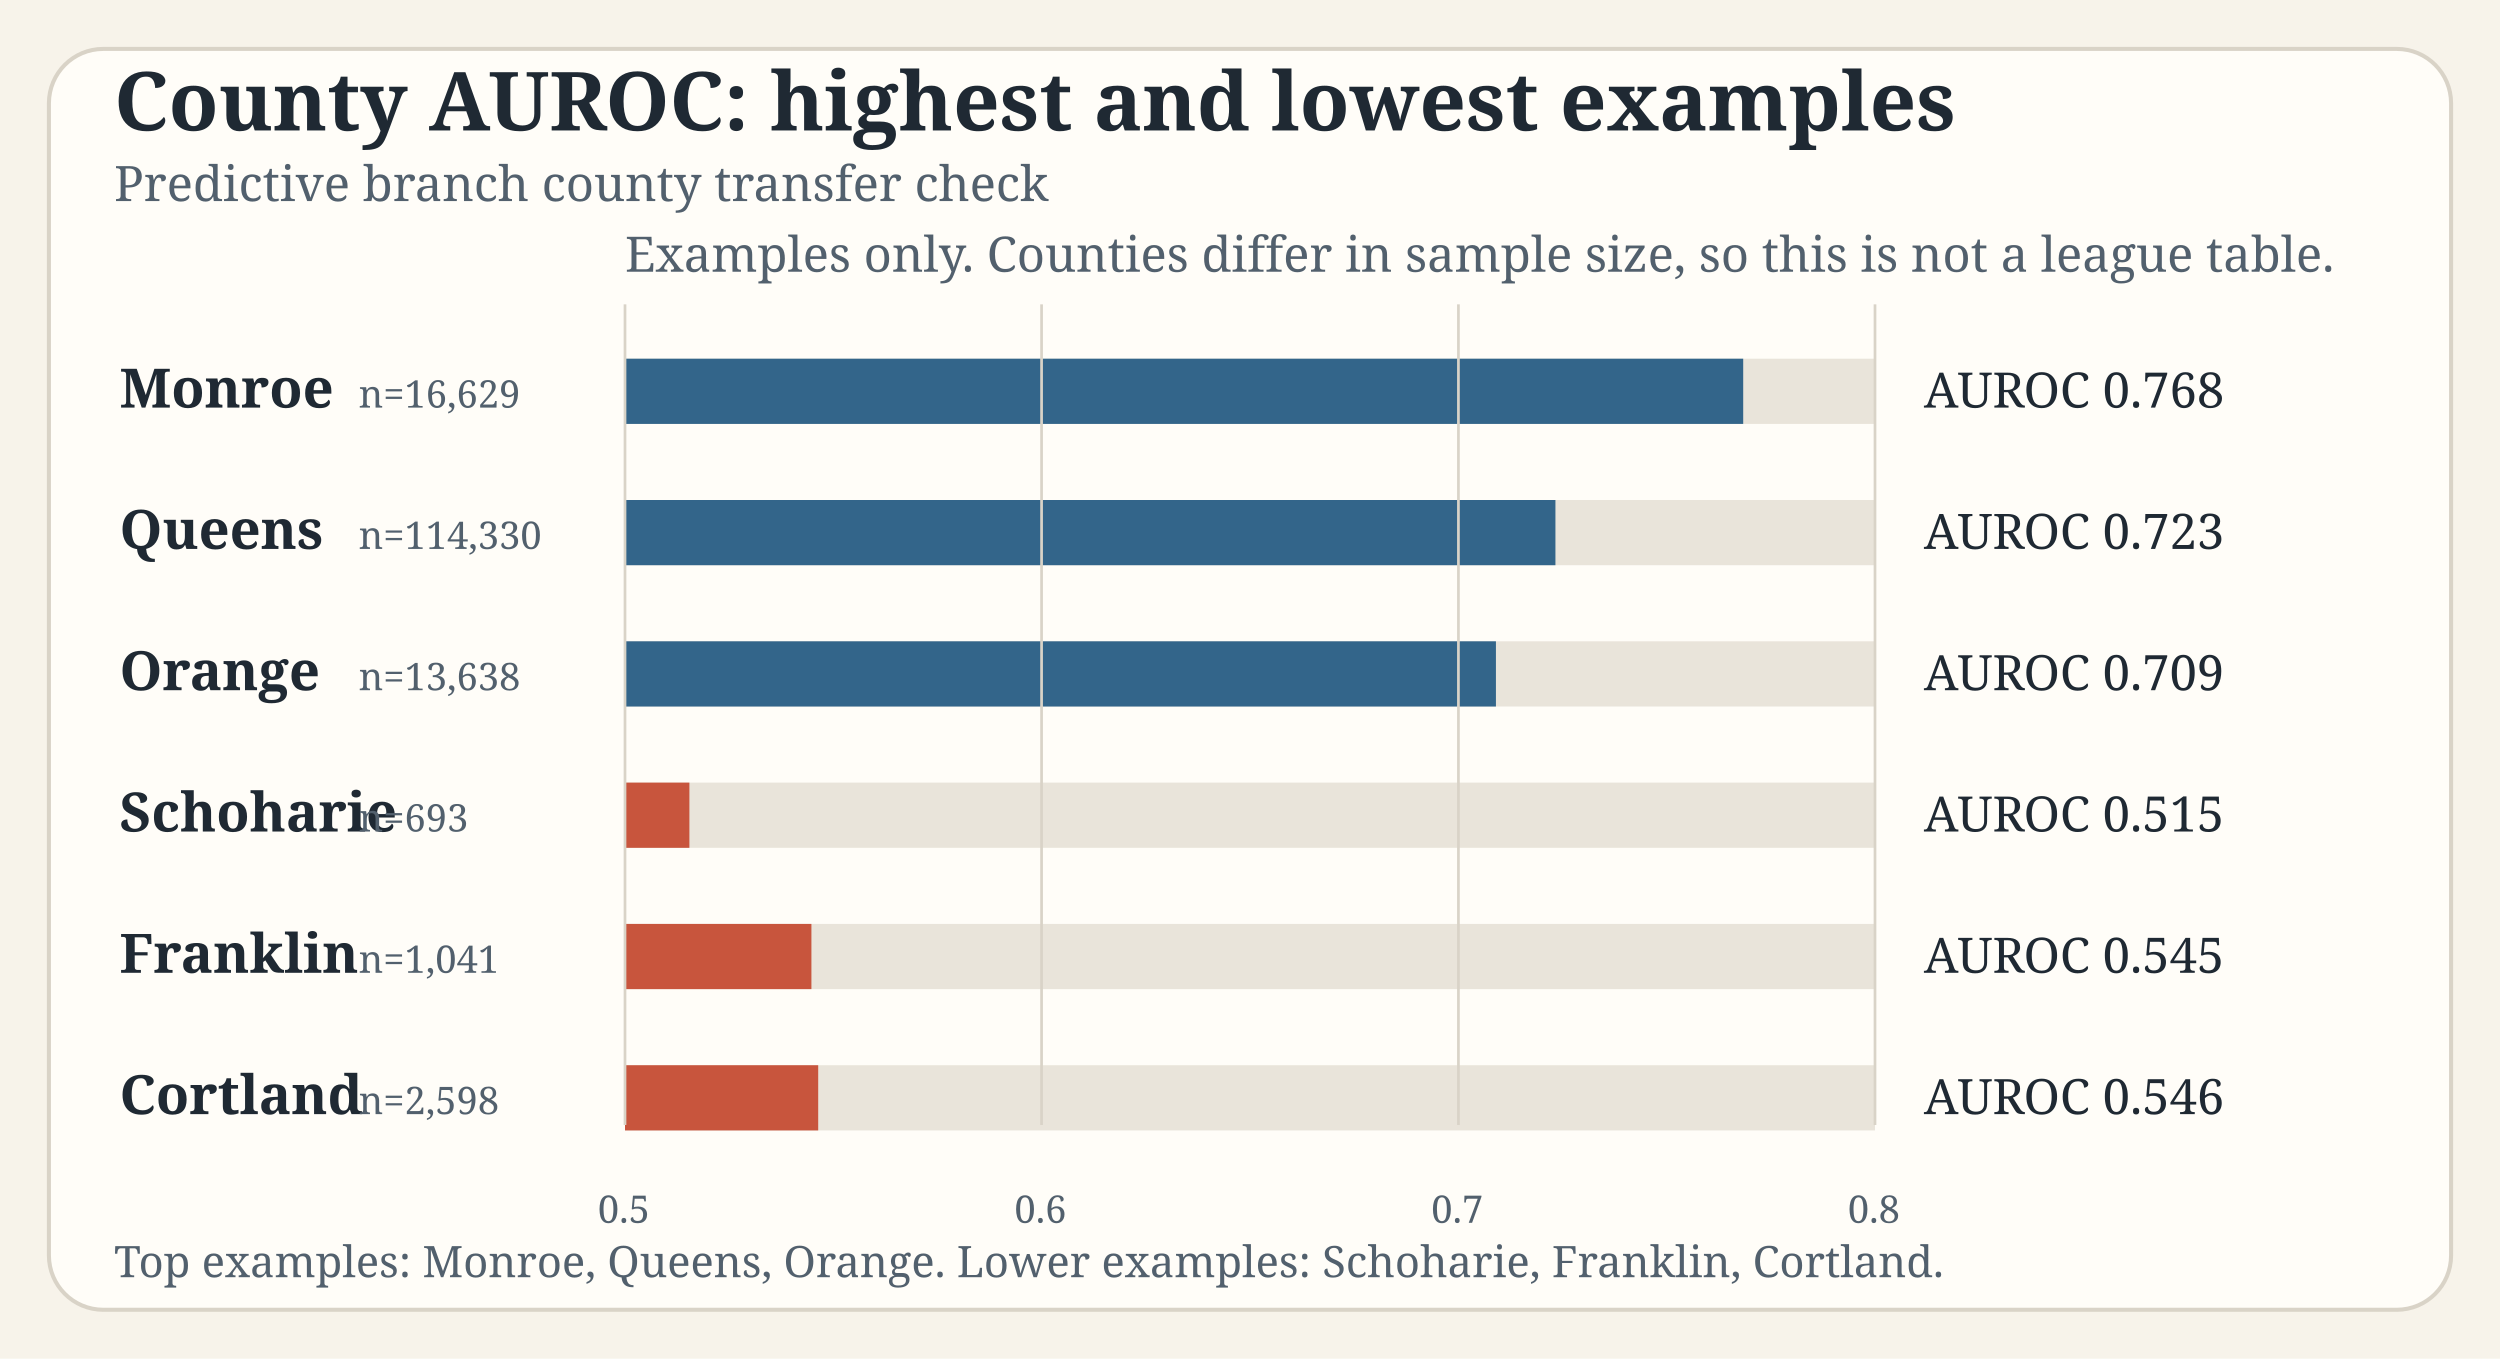
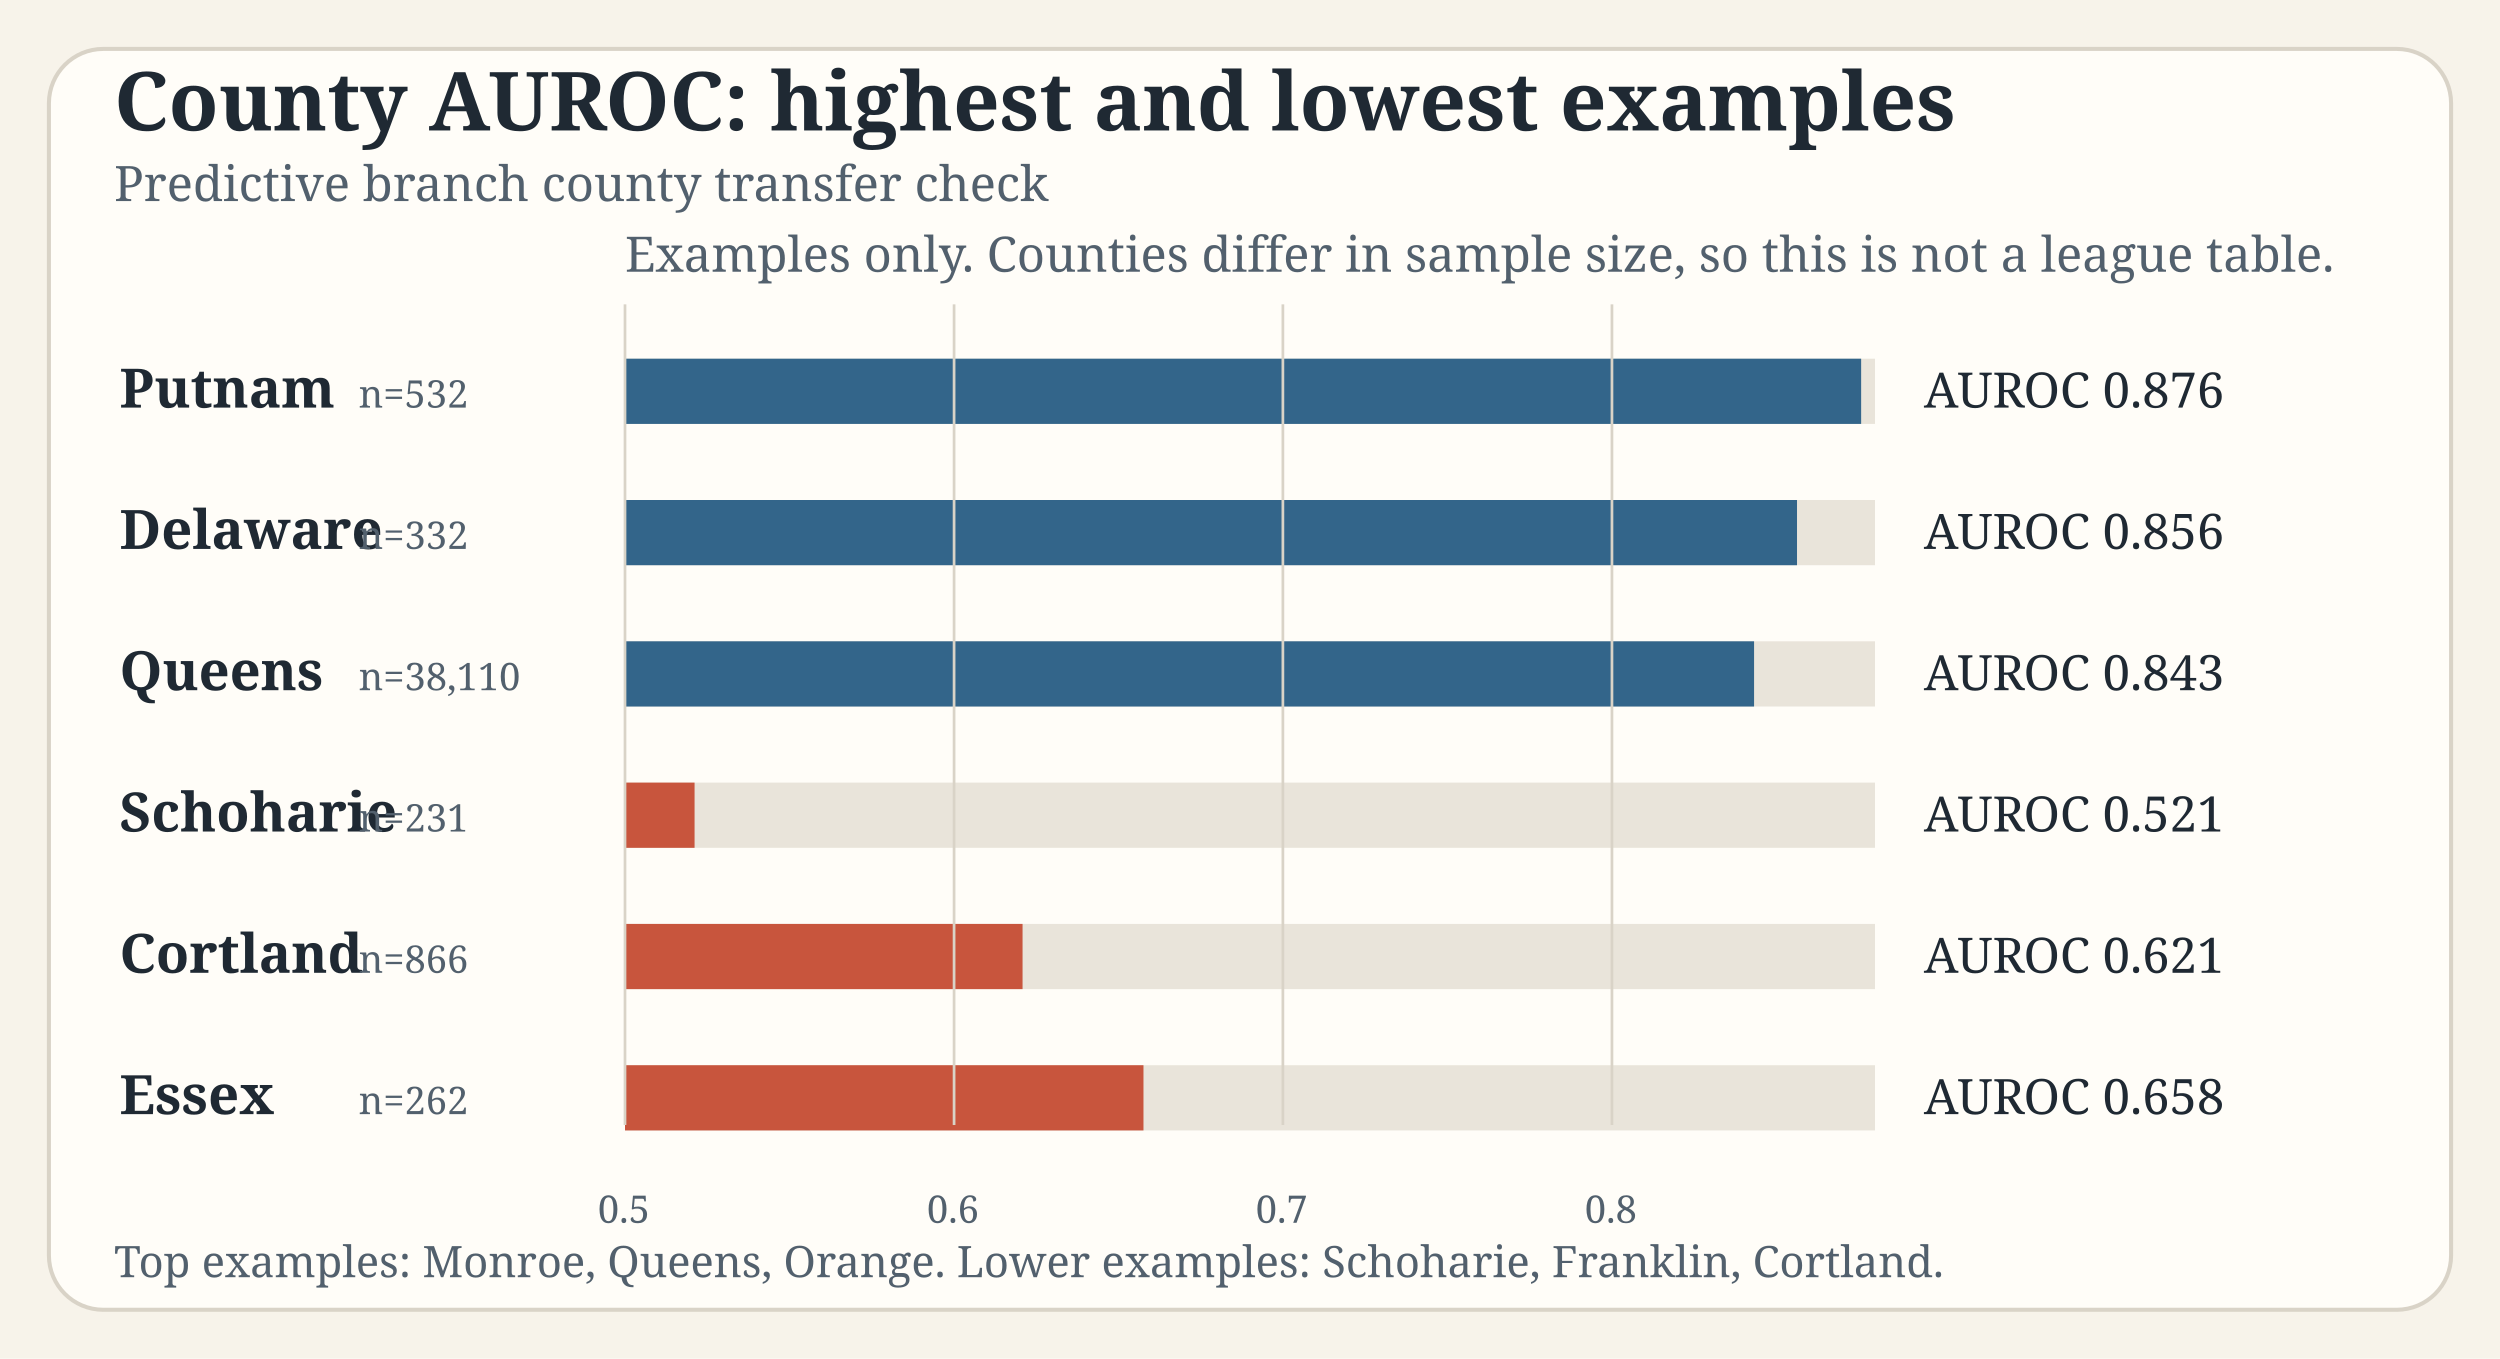
<svg xmlns="http://www.w3.org/2000/svg" width="920" height="500" viewBox="0 0 920 500" role="img" aria-label="County AUROC extremes">
  <rect x="0" y="0" width="920" height="500" fill="#f7f3ea" />
  <rect x="18" y="18" width="884" height="464" rx="20" fill="#fffdf8" stroke="#d9d3c7" stroke-width="1.5" />
  <text x="42.0" y="48.0" fill="#1f2933" font-size="30" font-family="Georgia, serif" font-weight="700">County AUROC: highest and lowest examples</text>
  <text x="42.0" y="74.0" fill="#52606d" font-size="18" font-family="Georgia, serif" font-weight="400">Predictive branch county transfer check</text>
  <text x="230.0" y="100.0" fill="#52606d" font-size="18" font-family="Georgia, serif" font-weight="400">Examples only. Counties differ in sample size, so this is not a league table.</text>
-   <text x="44.0" y="150.0" fill="#1f2933" font-size="20" font-family="Georgia, serif" font-weight="700">Monroe</text>
-   <text x="132.0" y="150.0" fill="#52606d" font-size="14" font-family="Georgia, serif" font-weight="400">n=16,629</text>
+   <text x="44.0" y="150.0" fill="#1f2933" font-size="20" font-family="Georgia, serif" font-weight="700">Putnam</text>
+   <text x="132.0" y="150.0" fill="#52606d" font-size="14" font-family="Georgia, serif" font-weight="400">n=532</text>
  <rect x="230.0" y="132.0" width="460.0" height="24.0" fill="#e9e4da" />
-   <rect x="230.0" y="132.0" width="411.5" height="24.0" fill="#33658a" />
-   <text x="708.0" y="150.0" fill="#1f2933" font-size="18" font-family="Georgia, serif" font-weight="400">AUROC 0.768</text>
-   <text x="44.0" y="202.0" fill="#1f2933" font-size="20" font-family="Georgia, serif" font-weight="700">Queens</text>
-   <text x="132.0" y="202.0" fill="#52606d" font-size="14" font-family="Georgia, serif" font-weight="400">n=114,330</text>
+   <rect x="230.0" y="132.0" width="454.9" height="24.0" fill="#33658a" />
+   <text x="708.0" y="150.0" fill="#1f2933" font-size="18" font-family="Georgia, serif" font-weight="400">AUROC 0.876</text>
+   <text x="44.0" y="202.0" fill="#1f2933" font-size="20" font-family="Georgia, serif" font-weight="700">Delaware</text>
+   <text x="132.0" y="202.0" fill="#52606d" font-size="14" font-family="Georgia, serif" font-weight="400">n=332</text>
  <rect x="230.0" y="184.0" width="460.0" height="24.0" fill="#e9e4da" />
-   <rect x="230.0" y="184.0" width="342.4" height="24.0" fill="#33658a" />
-   <text x="708.0" y="202.0" fill="#1f2933" font-size="18" font-family="Georgia, serif" font-weight="400">AUROC 0.723</text>
-   <text x="44.0" y="254.0" fill="#1f2933" font-size="20" font-family="Georgia, serif" font-weight="700">Orange</text>
-   <text x="132.0" y="254.0" fill="#52606d" font-size="14" font-family="Georgia, serif" font-weight="400">n=13,638</text>
+   <rect x="230.0" y="184.0" width="431.3" height="24.0" fill="#33658a" />
+   <text x="708.0" y="202.0" fill="#1f2933" font-size="18" font-family="Georgia, serif" font-weight="400">AUROC 0.856</text>
+   <text x="44.0" y="254.0" fill="#1f2933" font-size="20" font-family="Georgia, serif" font-weight="700">Queens</text>
+   <text x="132.0" y="254.0" fill="#52606d" font-size="14" font-family="Georgia, serif" font-weight="400">n=38,110</text>
  <rect x="230.0" y="236.0" width="460.0" height="24.0" fill="#e9e4da" />
-   <rect x="230.0" y="236.0" width="320.5" height="24.0" fill="#33658a" />
-   <text x="708.0" y="254.0" fill="#1f2933" font-size="18" font-family="Georgia, serif" font-weight="400">AUROC 0.709</text>
+   <rect x="230.0" y="236.0" width="415.5" height="24.0" fill="#33658a" />
+   <text x="708.0" y="254.0" fill="#1f2933" font-size="18" font-family="Georgia, serif" font-weight="400">AUROC 0.843</text>
  <text x="44.0" y="306.0" fill="#1f2933" font-size="20" font-family="Georgia, serif" font-weight="700">Schoharie</text>
-   <text x="132.0" y="306.0" fill="#52606d" font-size="14" font-family="Georgia, serif" font-weight="400">n=693</text>
+   <text x="132.0" y="306.0" fill="#52606d" font-size="14" font-family="Georgia, serif" font-weight="400">n=231</text>
  <rect x="230.0" y="288.0" width="460.0" height="24.0" fill="#e9e4da" />
-   <rect x="230.0" y="288.0" width="23.7" height="24.0" fill="#c8553d" />
-   <text x="708.0" y="306.0" fill="#1f2933" font-size="18" font-family="Georgia, serif" font-weight="400">AUROC 0.515</text>
-   <text x="44.0" y="358.0" fill="#1f2933" font-size="20" font-family="Georgia, serif" font-weight="700">Franklin</text>
-   <text x="132.0" y="358.0" fill="#52606d" font-size="14" font-family="Georgia, serif" font-weight="400">n=1,041</text>
+   <rect x="230.0" y="288.0" width="25.6" height="24.0" fill="#c8553d" />
+   <text x="708.0" y="306.0" fill="#1f2933" font-size="18" font-family="Georgia, serif" font-weight="400">AUROC 0.521</text>
+   <text x="44.0" y="358.0" fill="#1f2933" font-size="20" font-family="Georgia, serif" font-weight="700">Cortland</text>
+   <text x="132.0" y="358.0" fill="#52606d" font-size="14" font-family="Georgia, serif" font-weight="400">n=866</text>
  <rect x="230.0" y="340.0" width="460.0" height="24.0" fill="#e9e4da" />
-   <rect x="230.0" y="340.0" width="68.6" height="24.0" fill="#c8553d" />
-   <text x="708.0" y="358.0" fill="#1f2933" font-size="18" font-family="Georgia, serif" font-weight="400">AUROC 0.545</text>
-   <text x="44.0" y="410.0" fill="#1f2933" font-size="20" font-family="Georgia, serif" font-weight="700">Cortland</text>
-   <text x="132.0" y="410.0" fill="#52606d" font-size="14" font-family="Georgia, serif" font-weight="400">n=2,598</text>
+   <rect x="230.0" y="340.0" width="146.3" height="24.0" fill="#c8553d" />
+   <text x="708.0" y="358.0" fill="#1f2933" font-size="18" font-family="Georgia, serif" font-weight="400">AUROC 0.621</text>
+   <text x="44.0" y="410.0" fill="#1f2933" font-size="20" font-family="Georgia, serif" font-weight="700">Essex</text>
+   <text x="132.0" y="410.0" fill="#52606d" font-size="14" font-family="Georgia, serif" font-weight="400">n=262</text>
  <rect x="230.0" y="392.0" width="460.0" height="24.0" fill="#e9e4da" />
-   <rect x="230.0" y="392.0" width="71.1" height="24.0" fill="#c8553d" />
-   <text x="708.0" y="410.0" fill="#1f2933" font-size="18" font-family="Georgia, serif" font-weight="400">AUROC 0.546</text>
+   <rect x="230.0" y="392.0" width="190.8" height="24.0" fill="#c8553d" />
+   <text x="708.0" y="410.0" fill="#1f2933" font-size="18" font-family="Georgia, serif" font-weight="400">AUROC 0.658</text>
  <line x1="230.0" y1="112.0" x2="230.0" y2="414.0" stroke="#d9d3c7" stroke-width="1.0" />
  <text x="220.0" y="450.0" fill="#52606d" font-size="14" font-family="Georgia, serif" font-weight="400">0.5</text>
-   <line x1="383.3" y1="112.0" x2="383.3" y2="414.0" stroke="#d9d3c7" stroke-width="1.0" />
-   <text x="373.3" y="450.0" fill="#52606d" font-size="14" font-family="Georgia, serif" font-weight="400">0.6</text>
-   <line x1="536.7" y1="112.0" x2="536.7" y2="414.0" stroke="#d9d3c7" stroke-width="1.0" />
-   <text x="526.7" y="450.0" fill="#52606d" font-size="14" font-family="Georgia, serif" font-weight="400">0.7</text>
-   <line x1="690.0" y1="112.0" x2="690.0" y2="414.0" stroke="#d9d3c7" stroke-width="1.0" />
-   <text x="680.0" y="450.0" fill="#52606d" font-size="14" font-family="Georgia, serif" font-weight="400">0.8</text>
+   <line x1="351.1" y1="112.0" x2="351.1" y2="414.0" stroke="#d9d3c7" stroke-width="1.0" />
+   <text x="341.1" y="450.0" fill="#52606d" font-size="14" font-family="Georgia, serif" font-weight="400">0.6</text>
+   <line x1="472.1" y1="112.0" x2="472.1" y2="414.0" stroke="#d9d3c7" stroke-width="1.0" />
+   <text x="462.1" y="450.0" fill="#52606d" font-size="14" font-family="Georgia, serif" font-weight="400">0.7</text>
+   <line x1="593.2" y1="112.0" x2="593.2" y2="414.0" stroke="#d9d3c7" stroke-width="1.0" />
+   <text x="583.2" y="450.0" fill="#52606d" font-size="14" font-family="Georgia, serif" font-weight="400">0.8</text>
  <text x="42.0" y="470.0" fill="#52606d" font-size="16" font-family="Georgia, serif" font-weight="400">Top examples: Monroe, Queens, Orange. Lower examples: Schoharie, Franklin, Cortland.</text>
</svg>
